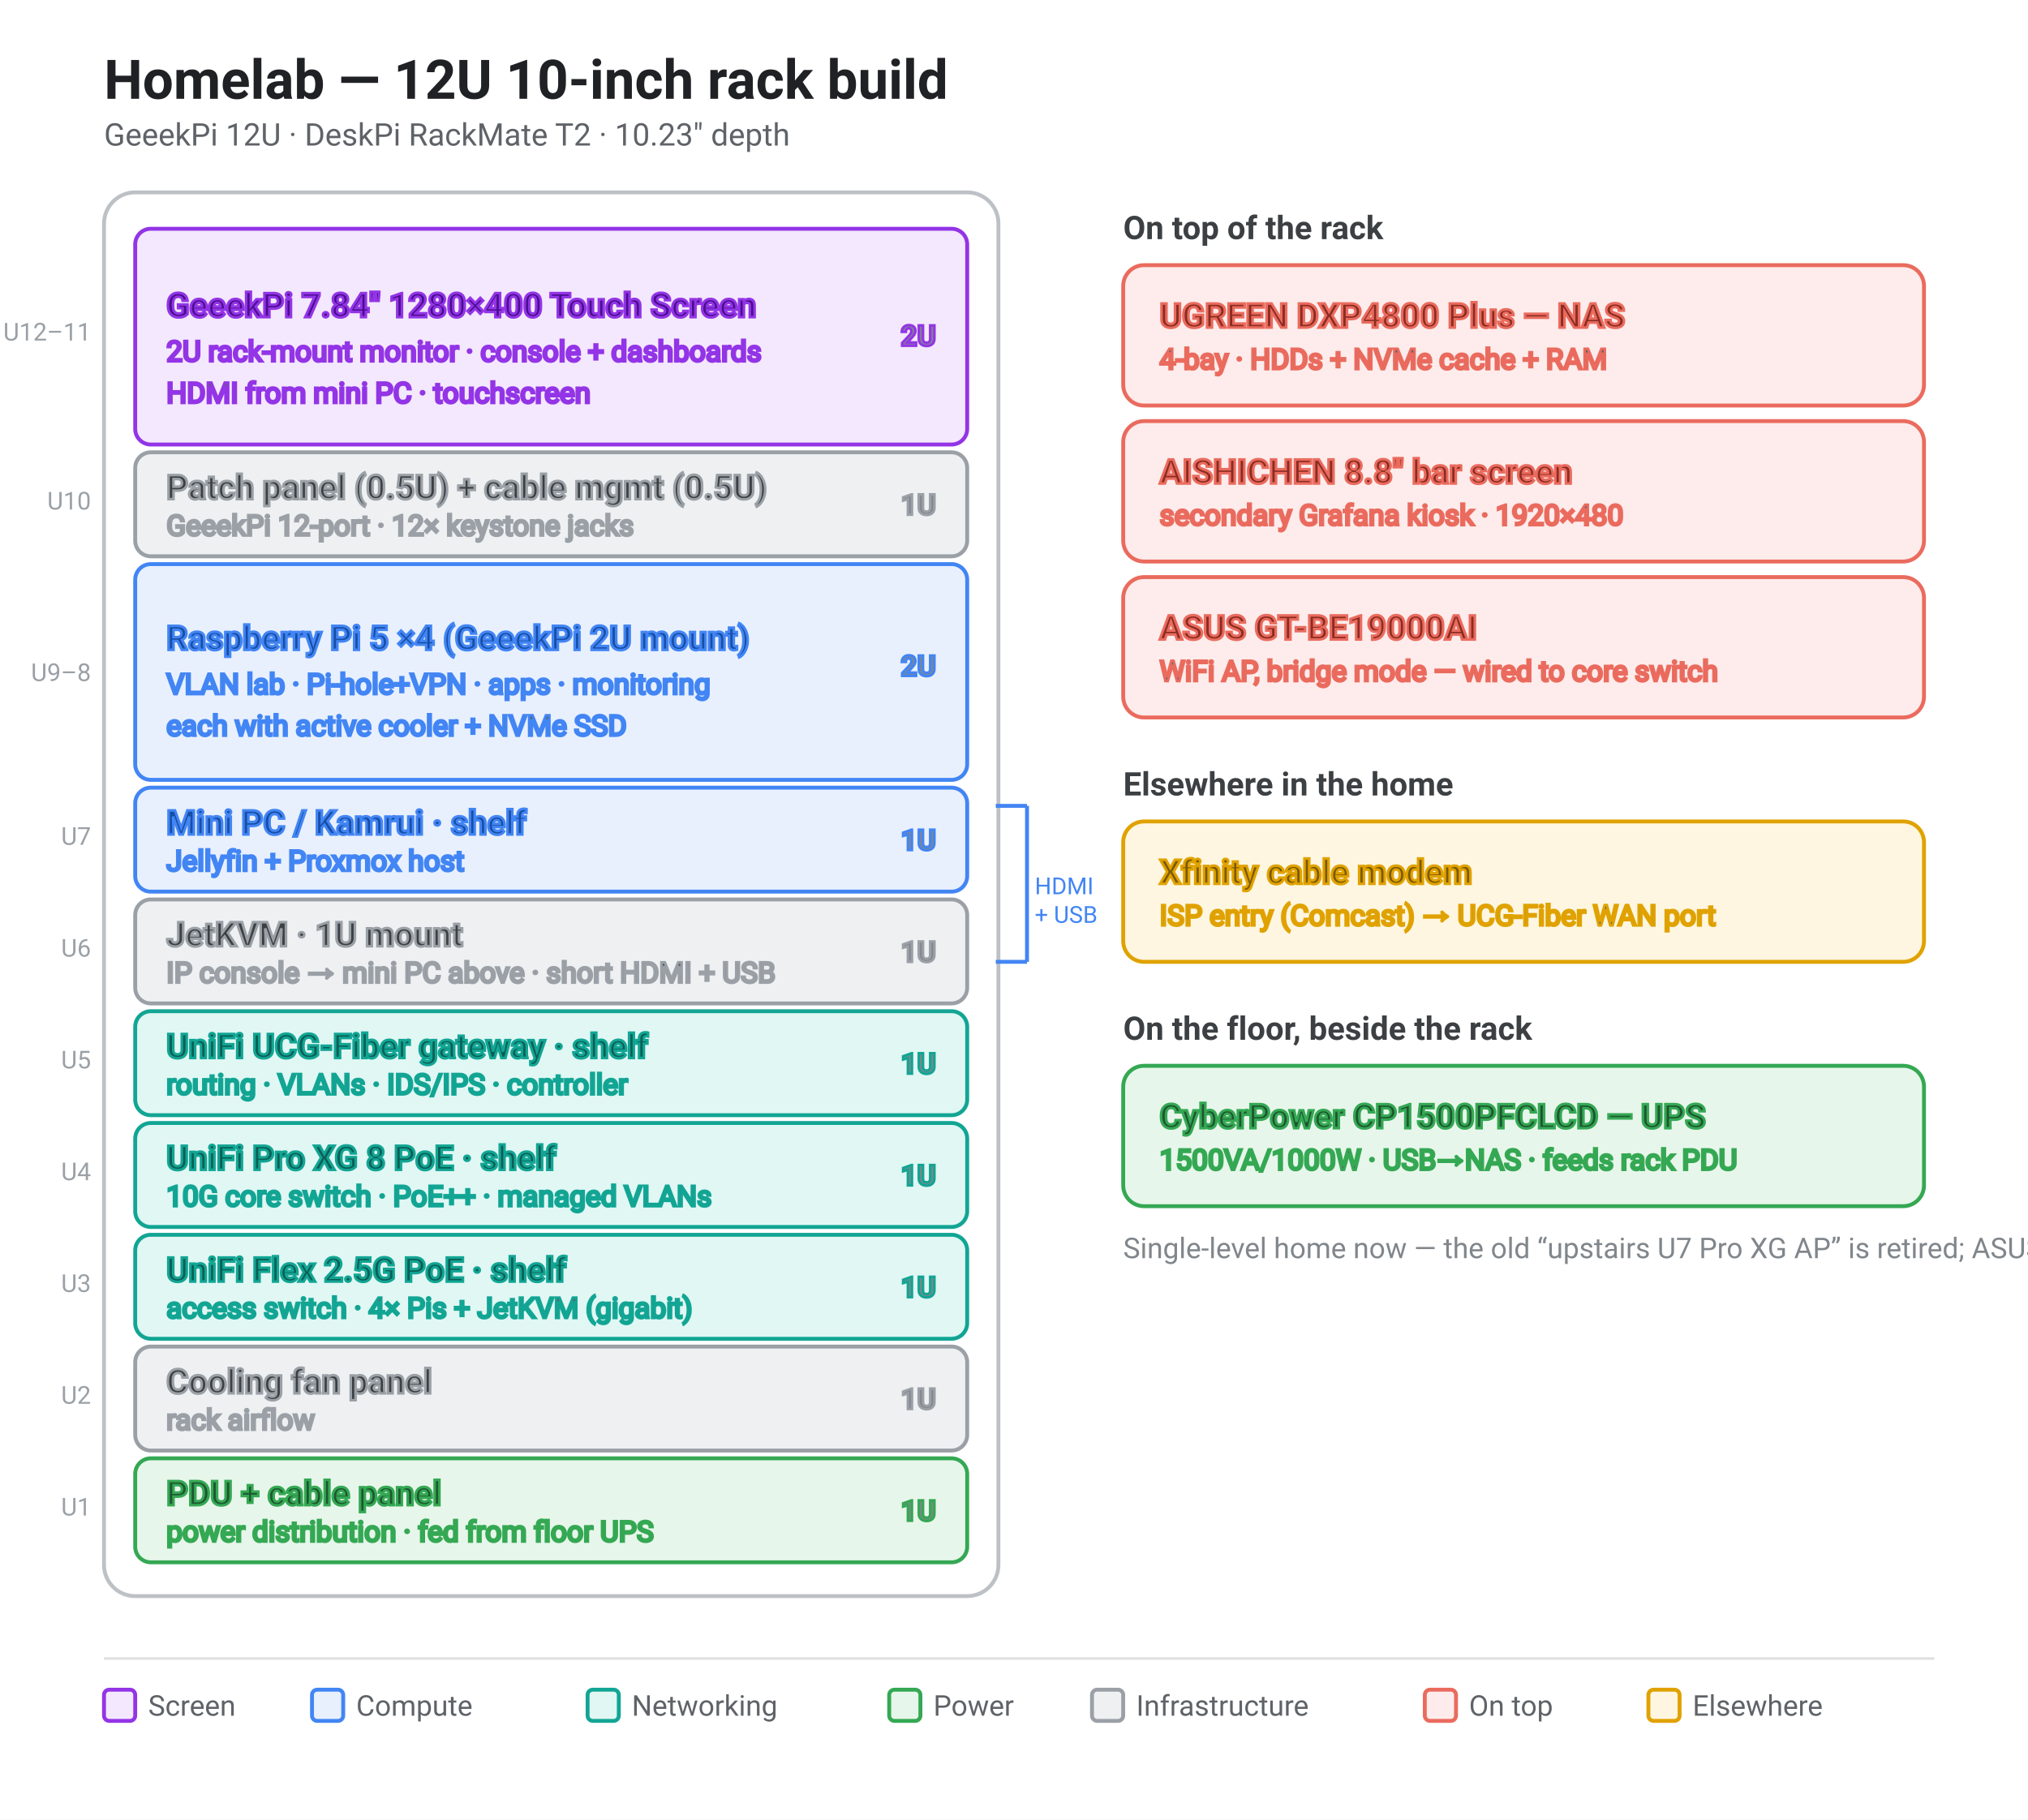
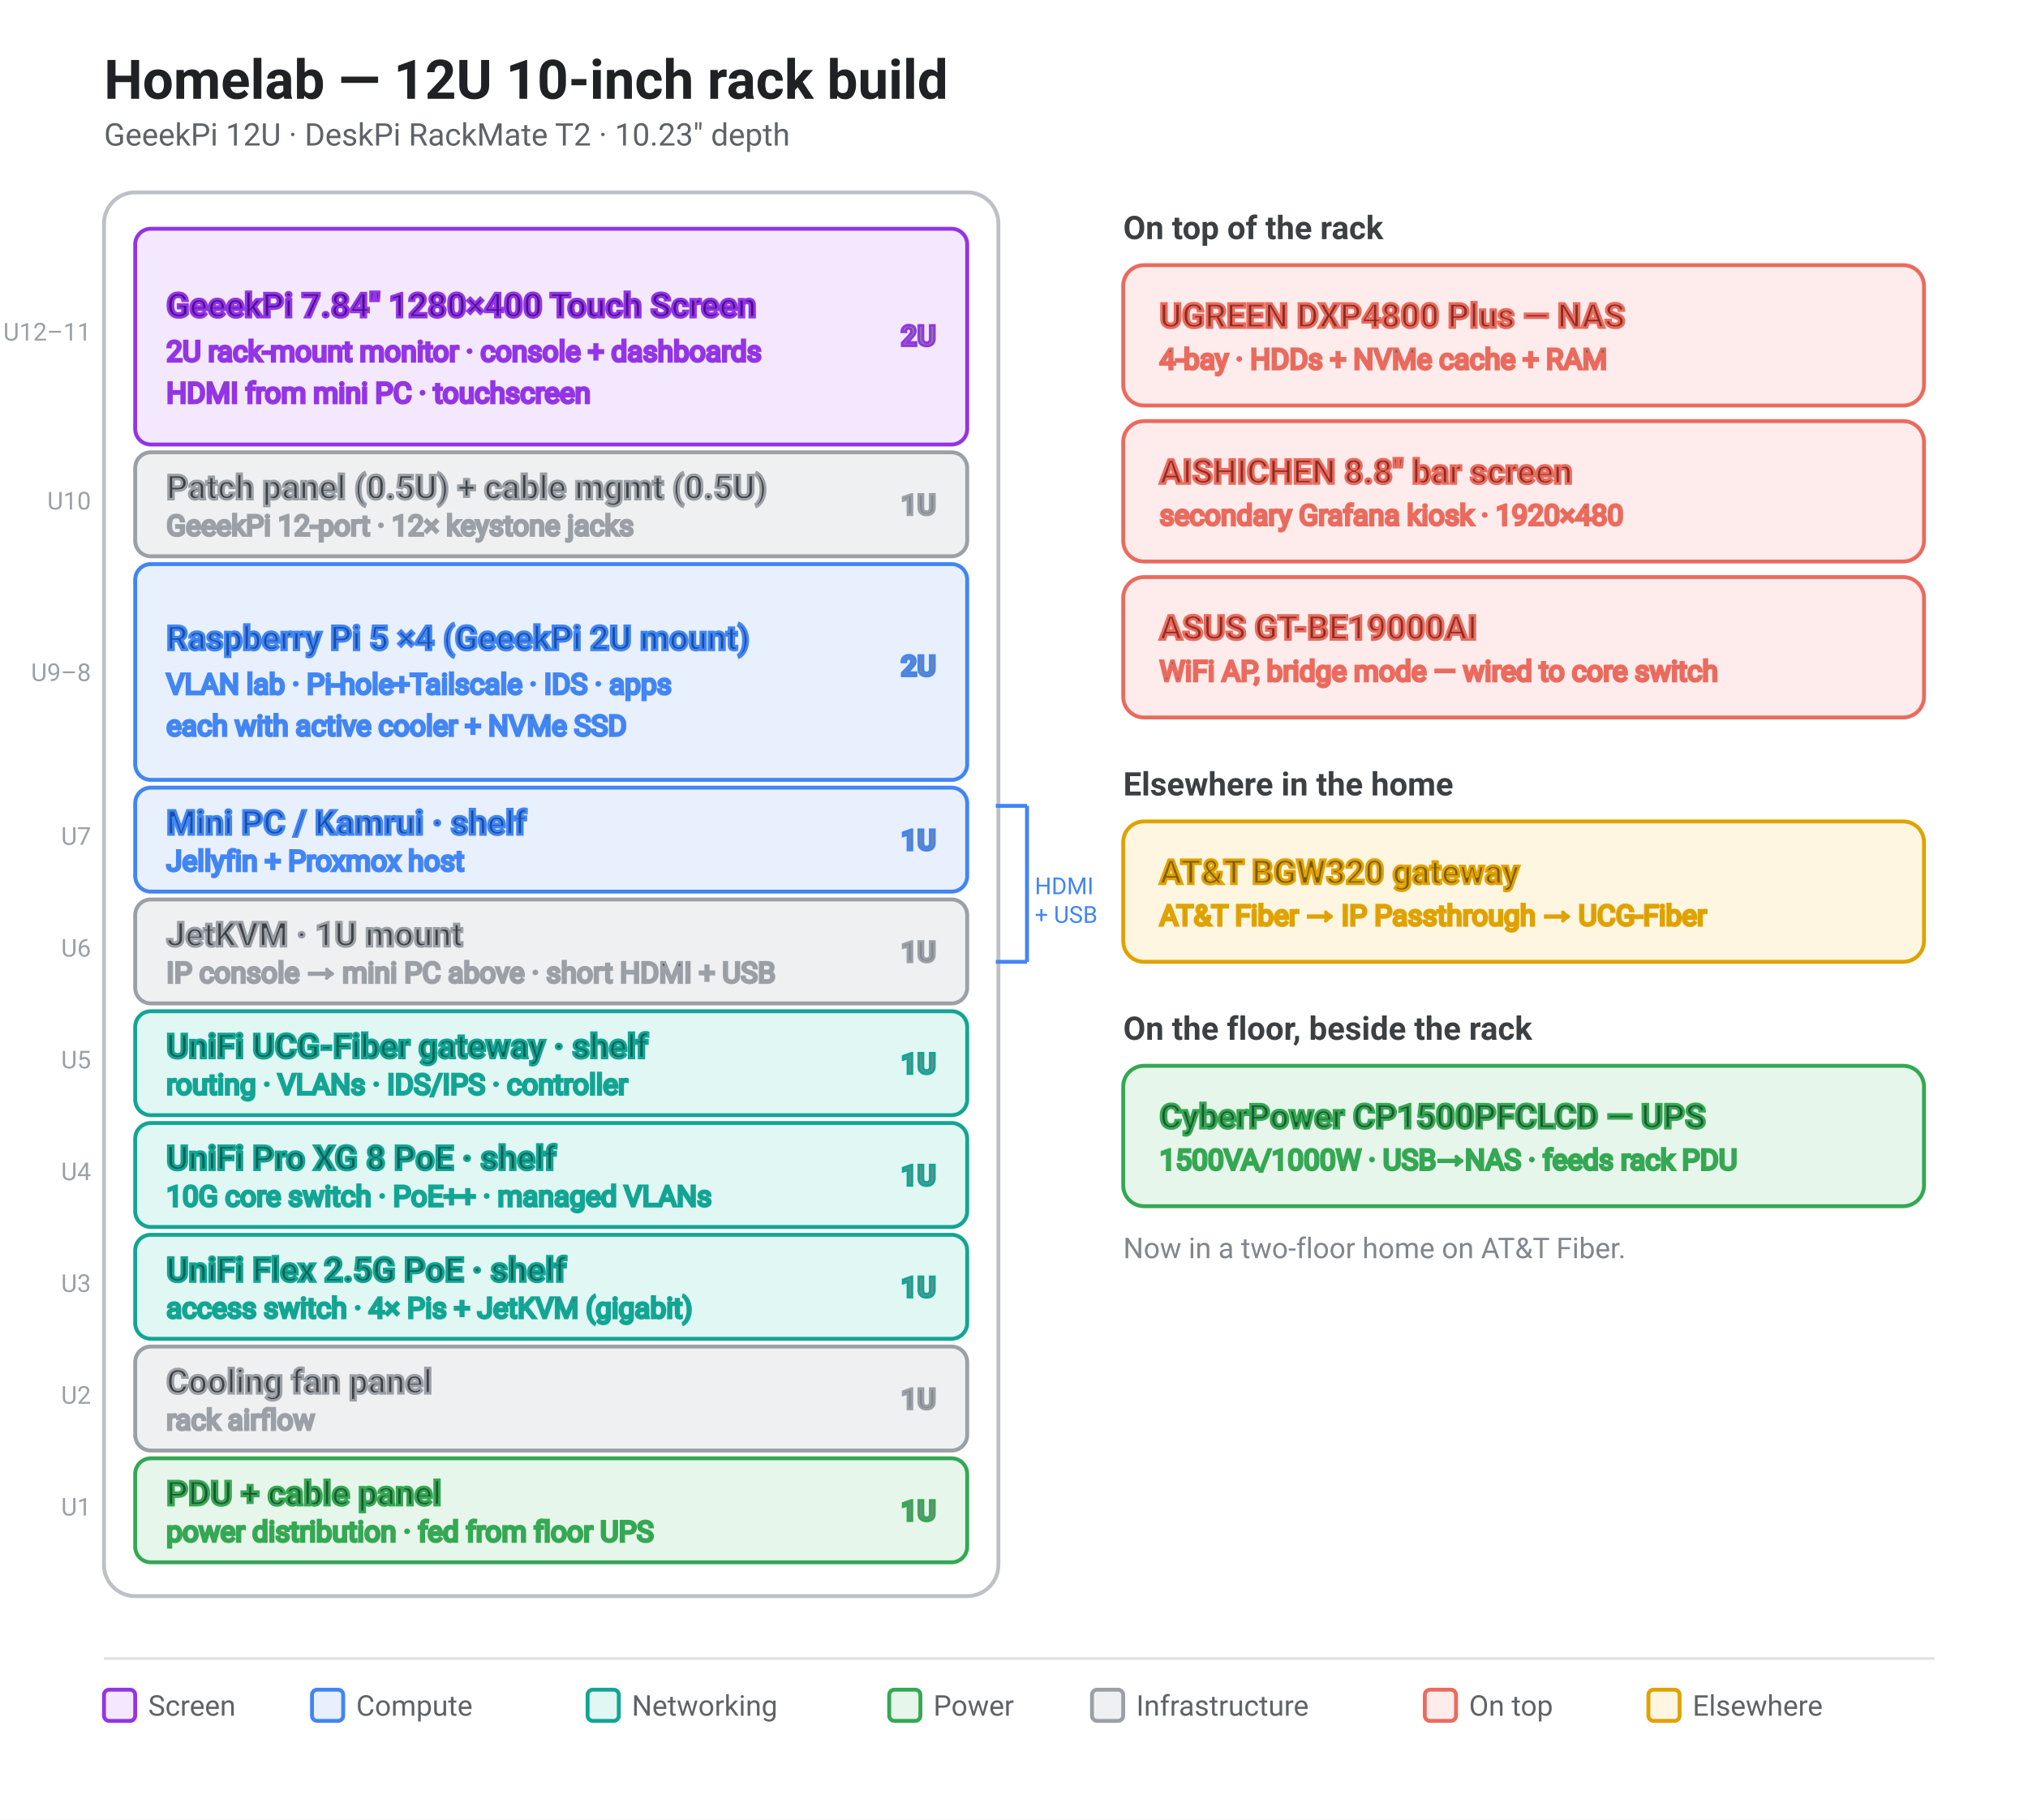
<svg xmlns="http://www.w3.org/2000/svg" viewBox="0 0 780 700" font-family="-apple-system, Segoe UI, Roboto, Helvetica, Arial, sans-serif">
  <style>
    .title { font-size: 21px; font-weight: 700; fill: #202124; }
    .sub   { font-size: 12px; fill: #5f6368; }
    .t     { font-size: 13px; font-weight: 600; }
    .s     { font-size: 11px; fill: #5f6368; }
    .u     { font-size: 11px; font-weight: 600; fill: #80868b; }
    .ulab  { font-size: 9.5px; fill: #9aa0a6; text-anchor: end; }
    .grouptitle { font-size: 12.5px; font-weight: 700; fill: #3c4043; }
    .note  { font-size: 11px; fill: #80868b; }
    .screen     { fill: #f3e8fd; stroke: #9334e6; }
    .screen .t  { fill: #4a0e8f; }
    .compute    { fill: #e8f0fe; stroke: #4285f4; }
    .compute .t { fill: #174ea6; }
    .net        { fill: #e0f7f3; stroke: #12a594; }
    .net .t     { fill: #0b5e54; }
    .power      { fill: #e7f6ea; stroke: #34a853; }
    .power .t   { fill: #1e5631; }
    .infra      { fill: #eef0f2; stroke: #9aa0a6; }
    .infra .t   { fill: #3c4043; }
    .ontop      { fill: #fdeceb; stroke: #ea6b5e; }
    .ontop .t   { fill: #8a2c22; }
    .elsewhere  { fill: #fef6e0; stroke: #e0a200; }
    .elsewhere .t { fill: #7a5900; }
    .floor      { fill: #e7f6ea; stroke: #34a853; }
    .floor .t   { fill: #1e5631; }
    .box rect { stroke-width: 1.5; }
  </style>
  <rect x="0" y="0" width="780" height="700" fill="#ffffff" />
  <text class="title" x="40" y="38">Homelab — 12U 10-inch rack build</text>
  <text class="sub" x="40" y="56">GeeekPi 12U · DeskPi RackMate T2 · 10.23″ depth</text>
  <rect x="40" y="74" width="344" height="540" rx="12" fill="none" stroke="#bdc1c6" stroke-width="1.5" />
  <text class="ulab" x="35" y="131">U12–11</text>
  <text class="ulab" x="35" y="196">U10</text>
  <text class="ulab" x="35" y="262">U9–8</text>
  <text class="ulab" x="35" y="325">U7</text>
  <text class="ulab" x="35" y="368">U6</text>
  <text class="ulab" x="35" y="411">U5</text>
  <text class="ulab" x="35" y="454">U4</text>
  <text class="ulab" x="35" y="497">U3</text>
  <text class="ulab" x="35" y="540">U2</text>
  <text class="ulab" x="35" y="583">U1</text>
  <g class="box screen">
    <rect x="52" y="88" width="320" height="83" rx="6" />
    <text class="t" x="64" y="122">GeeekPi 7.84″ 1280×400 Touch Screen</text>
    <text class="s" x="64" y="139">2U rack-mount monitor · console + dashboards</text>
    <text class="s" x="64" y="155">HDMI from mini PC · touchscreen</text>
    <text class="u" x="360" y="133" text-anchor="end">2U</text>
  </g>
  <g class="box infra">
    <rect x="52" y="174" width="320" height="40" rx="6" />
    <text class="t" x="64" y="192">Patch panel (0.5U) + cable mgmt (0.5U)</text>
    <text class="s" x="64" y="206">GeeekPi 12-port · 12× keystone jacks</text>
    <text class="u" x="360" y="198" text-anchor="end">1U</text>
  </g>
  <g class="box compute">
    <rect x="52" y="217" width="320" height="83" rx="6" />
    <text class="t" x="64" y="250">Raspberry Pi 5 ×4  (GeeekPi 2U mount)</text>
-     <text class="s" x="64" y="267">VLAN lab · Pi-hole+VPN · apps · monitoring</text>
+     <text class="s" x="64" y="267">VLAN lab · Pi-hole+Tailscale · IDS · apps</text>
    <text class="s" x="64" y="283">each with active cooler + NVMe SSD</text>
    <text class="u" x="360" y="260" text-anchor="end">2U</text>
  </g>
  <g class="box compute">
    <rect x="52" y="303" width="320" height="40" rx="6" />
    <text class="t" x="64" y="321">Mini PC / Kamrui  ·  shelf</text>
    <text class="s" x="64" y="335">Jellyfin + Proxmox host</text>
    <text class="u" x="360" y="327" text-anchor="end">1U</text>
  </g>
  <g class="box infra">
    <rect x="52" y="346" width="320" height="40" rx="6" />
    <text class="t" x="64" y="364">JetKVM  ·  1U mount</text>
    <text class="s" x="64" y="378">IP console → mini PC above · short HDMI + USB</text>
    <text class="u" x="360" y="370" text-anchor="end">1U</text>
  </g>
  <line x1="383" y1="310" x2="395" y2="310" stroke="#4285f4" stroke-width="1.5" />
  <line x1="395" y1="310" x2="395" y2="370" stroke="#4285f4" stroke-width="1.5" />
  <line x1="395" y1="370" x2="383" y2="370" stroke="#4285f4" stroke-width="1.5" />
  <text style="font-size:9px;fill:#4285f4;" x="398" y="344">HDMI</text>
  <text style="font-size:9px;fill:#4285f4;" x="398" y="355">+ USB</text>
  <g class="box net">
    <rect x="52" y="389" width="320" height="40" rx="6" />
    <text class="t" x="64" y="407">UniFi UCG-Fiber gateway  ·  shelf</text>
    <text class="s" x="64" y="421">routing · VLANs · IDS/IPS · controller</text>
    <text class="u" x="360" y="413" text-anchor="end">1U</text>
  </g>
  <g class="box net">
    <rect x="52" y="432" width="320" height="40" rx="6" />
    <text class="t" x="64" y="450">UniFi Pro XG 8 PoE  ·  shelf</text>
    <text class="s" x="64" y="464">10G core switch · PoE++ · managed VLANs</text>
    <text class="u" x="360" y="456" text-anchor="end">1U</text>
  </g>
  <g class="box net">
    <rect x="52" y="475" width="320" height="40" rx="6" />
    <text class="t" x="64" y="493">UniFi Flex 2.5G PoE  ·  shelf</text>
    <text class="s" x="64" y="507">access switch · 4× Pis + JetKVM (gigabit)</text>
    <text class="u" x="360" y="499" text-anchor="end">1U</text>
  </g>
  <g class="box infra">
    <rect x="52" y="518" width="320" height="40" rx="6" />
    <text class="t" x="64" y="536">Cooling fan panel</text>
    <text class="s" x="64" y="550">rack airflow</text>
    <text class="u" x="360" y="542" text-anchor="end">1U</text>
  </g>
  <g class="box power">
    <rect x="52" y="561" width="320" height="40" rx="6" />
    <text class="t" x="64" y="579">PDU + cable panel</text>
    <text class="s" x="64" y="593">power distribution · fed from floor UPS</text>
    <text class="u" x="360" y="585" text-anchor="end">1U</text>
  </g>
  <text class="grouptitle" x="432" y="92">On top of the rack</text>
  <g class="box ontop">
    <rect x="432" y="102" width="308" height="54" rx="8" />
    <text class="t" x="446" y="126">UGREEN DXP4800 Plus — NAS</text>
    <text class="s" x="446" y="142">4-bay · HDDs + NVMe cache + RAM</text>
  </g>
  <g class="box ontop">
    <rect x="432" y="162" width="308" height="54" rx="8" />
    <text class="t" x="446" y="186">AISHICHEN 8.8″ bar screen</text>
    <text class="s" x="446" y="202">secondary Grafana kiosk · 1920×480</text>
  </g>
  <g class="box ontop">
    <rect x="432" y="222" width="308" height="54" rx="8" />
    <text class="t" x="446" y="246">ASUS GT-BE19000AI</text>
    <text class="s" x="446" y="262">WiFi AP, bridge mode — wired to core switch</text>
  </g>
  <text class="grouptitle" x="432" y="306">Elsewhere in the home</text>
  <g class="box elsewhere">
    <rect x="432" y="316" width="308" height="54" rx="8" />
-     <text class="t" x="446" y="340">Xfinity cable modem</text>
-     <text class="s" x="446" y="356">ISP entry (Comcast) → UCG-Fiber WAN port</text>
+     <text class="t" x="446" y="340">AT&amp;T BGW320 gateway</text>
+     <text class="s" x="446" y="356">AT&amp;T Fiber → IP Passthrough → UCG-Fiber</text>
  </g>
  <text class="grouptitle" x="432" y="400">On the floor, beside the rack</text>
  <g class="box floor">
    <rect x="432" y="410" width="308" height="54" rx="8" />
    <text class="t" x="446" y="434">CyberPower CP1500PFCLCD — UPS</text>
    <text class="s" x="446" y="450">1500VA/1000W · USB→NAS · feeds rack PDU</text>
  </g>
-   <text class="note" x="432" y="484">Single-level home now — the old “upstairs U7 Pro XG AP” is retired; ASUS AP above covers WiFi for the whole space.</text>
+   <text class="note" x="432" y="484">Now in a two-floor home on AT&amp;T Fiber.</text>
  <line x1="40" y1="638" x2="744" y2="638" stroke="#e0e0e0" stroke-width="1" />
  <rect x="40" y="650" width="12" height="12" rx="2" fill="#f3e8fd" stroke="#9334e6" stroke-width="1.5" />
  <text class="s" x="57" y="660">Screen</text>
  <rect x="120" y="650" width="12" height="12" rx="2" fill="#e8f0fe" stroke="#4285f4" stroke-width="1.5" />
  <text class="s" x="137" y="660">Compute</text>
  <rect x="226" y="650" width="12" height="12" rx="2" fill="#e0f7f3" stroke="#12a594" stroke-width="1.5" />
  <text class="s" x="243" y="660">Networking</text>
  <rect x="342" y="650" width="12" height="12" rx="2" fill="#e7f6ea" stroke="#34a853" stroke-width="1.5" />
  <text class="s" x="359" y="660">Power</text>
  <rect x="420" y="650" width="12" height="12" rx="2" fill="#eef0f2" stroke="#9aa0a6" stroke-width="1.5" />
  <text class="s" x="437" y="660">Infrastructure</text>
  <rect x="548" y="650" width="12" height="12" rx="2" fill="#fdeceb" stroke="#ea6b5e" stroke-width="1.5" />
  <text class="s" x="565" y="660">On top</text>
  <rect x="634" y="650" width="12" height="12" rx="2" fill="#fef6e0" stroke="#e0a200" stroke-width="1.5" />
  <text class="s" x="651" y="660">Elsewhere</text>
</svg>
